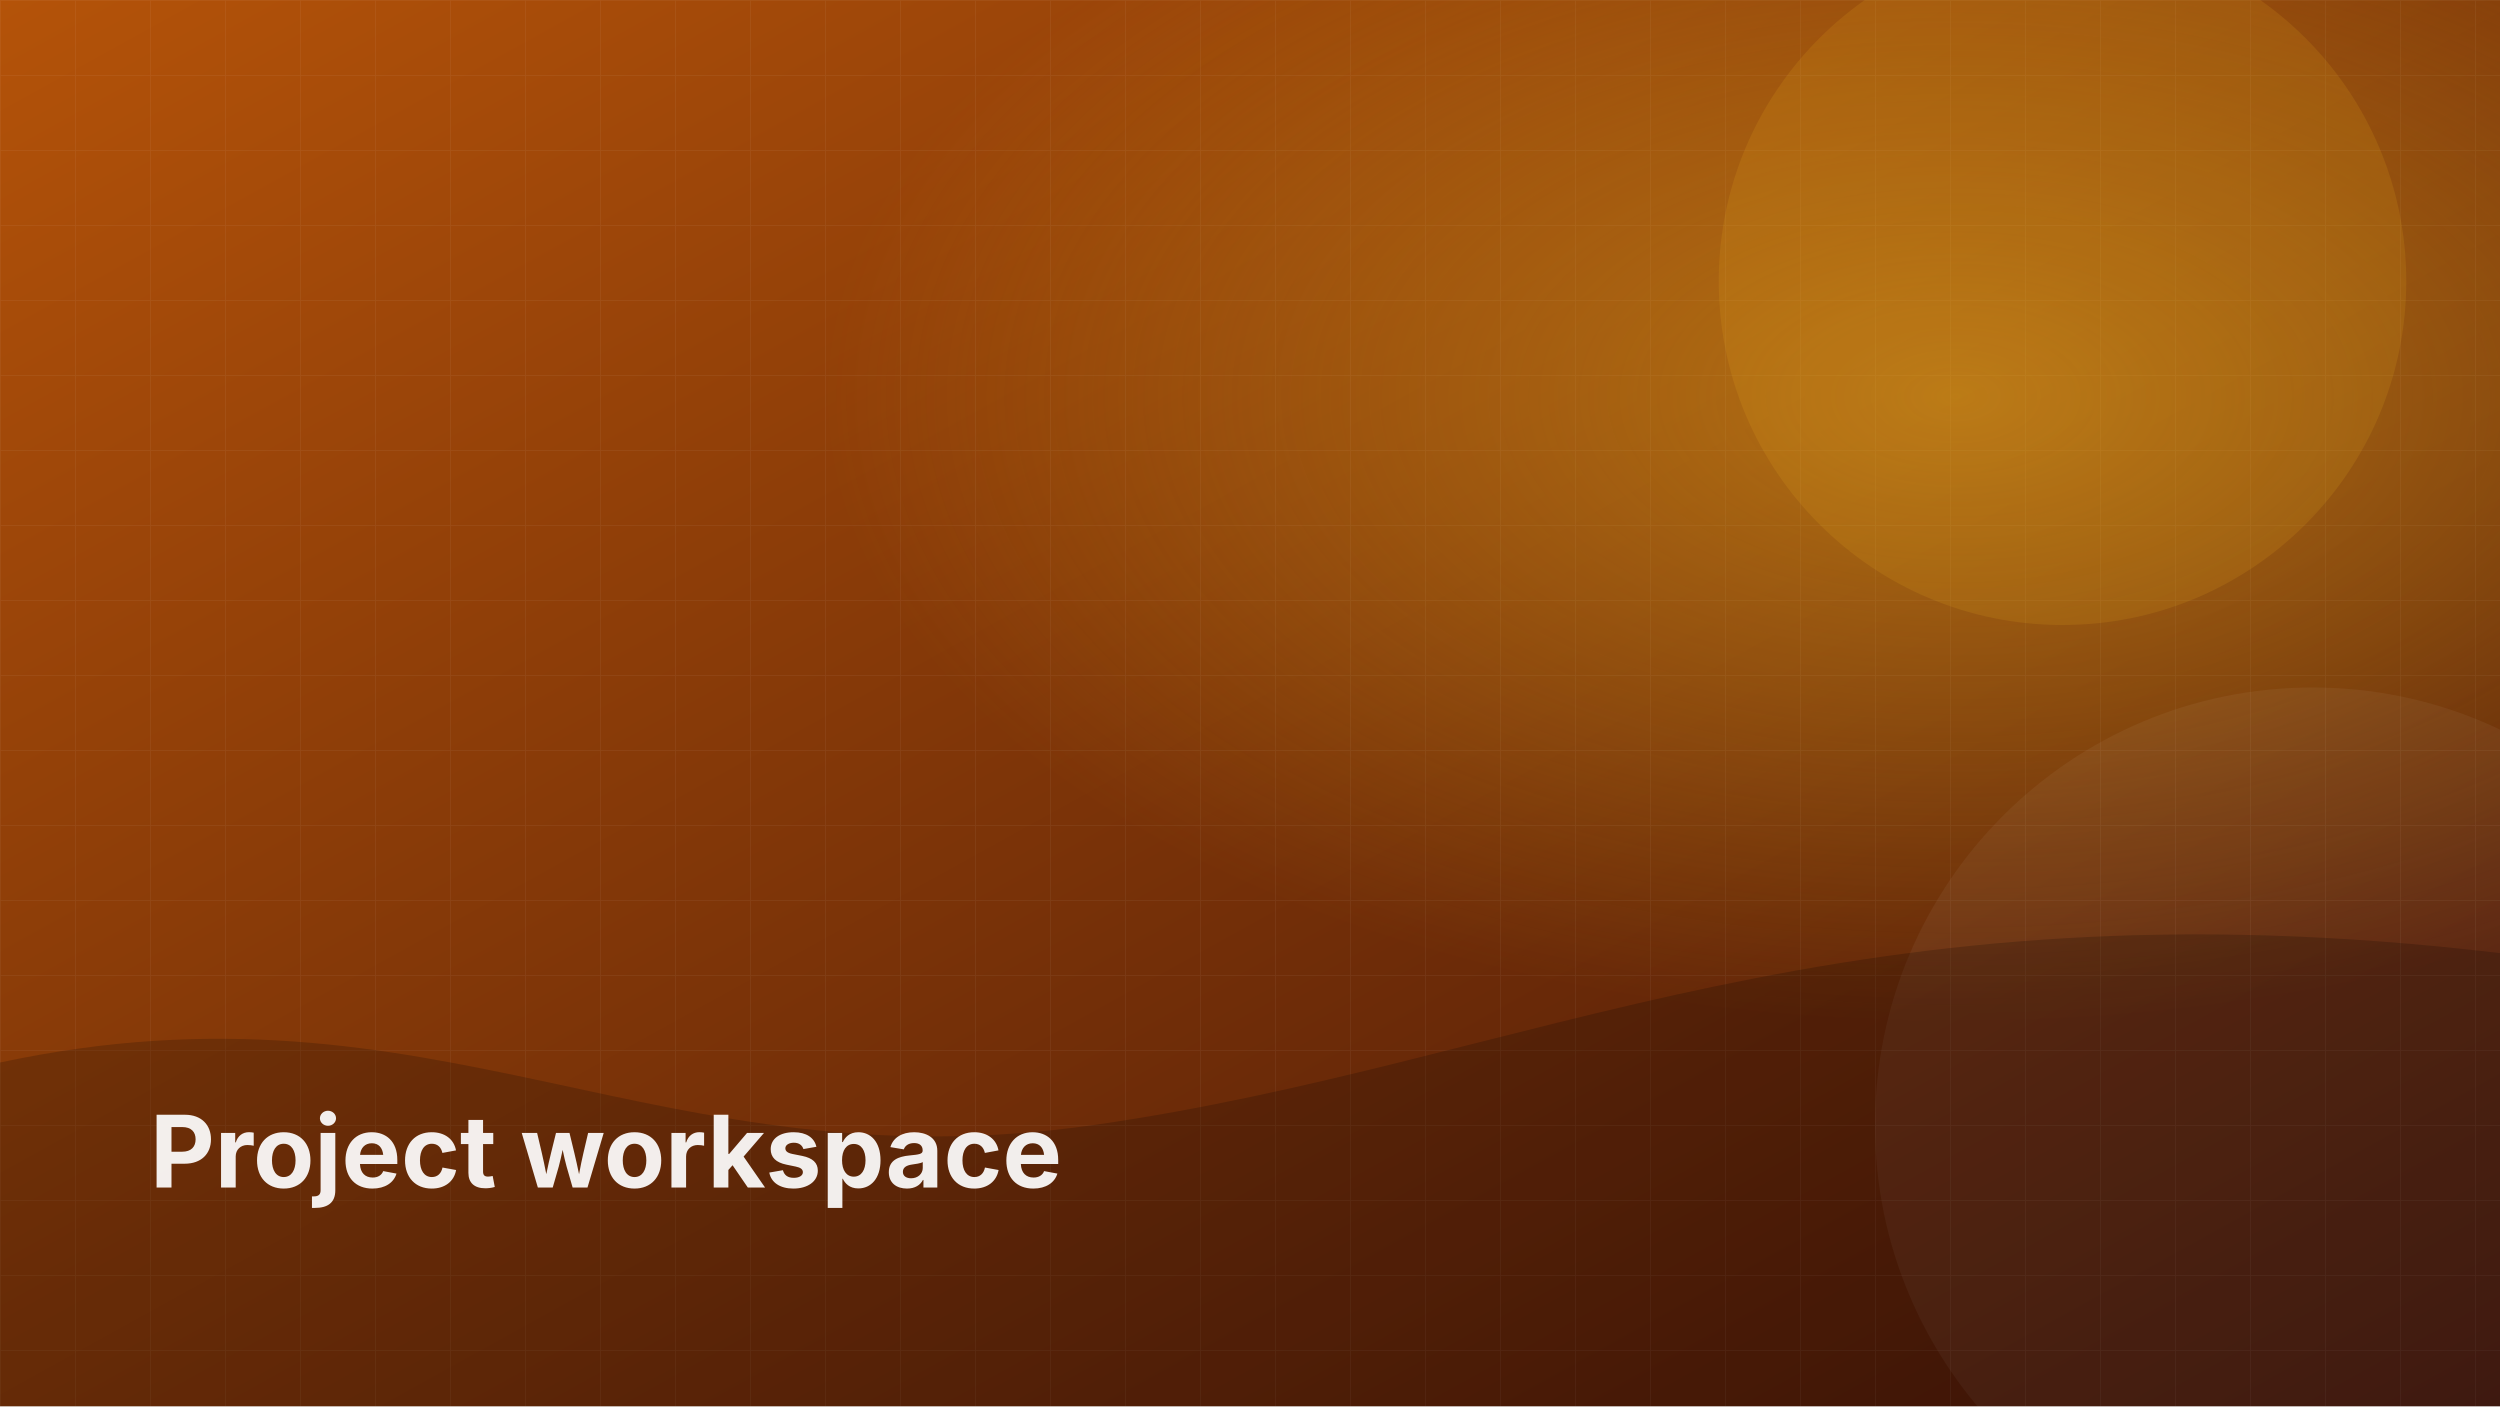
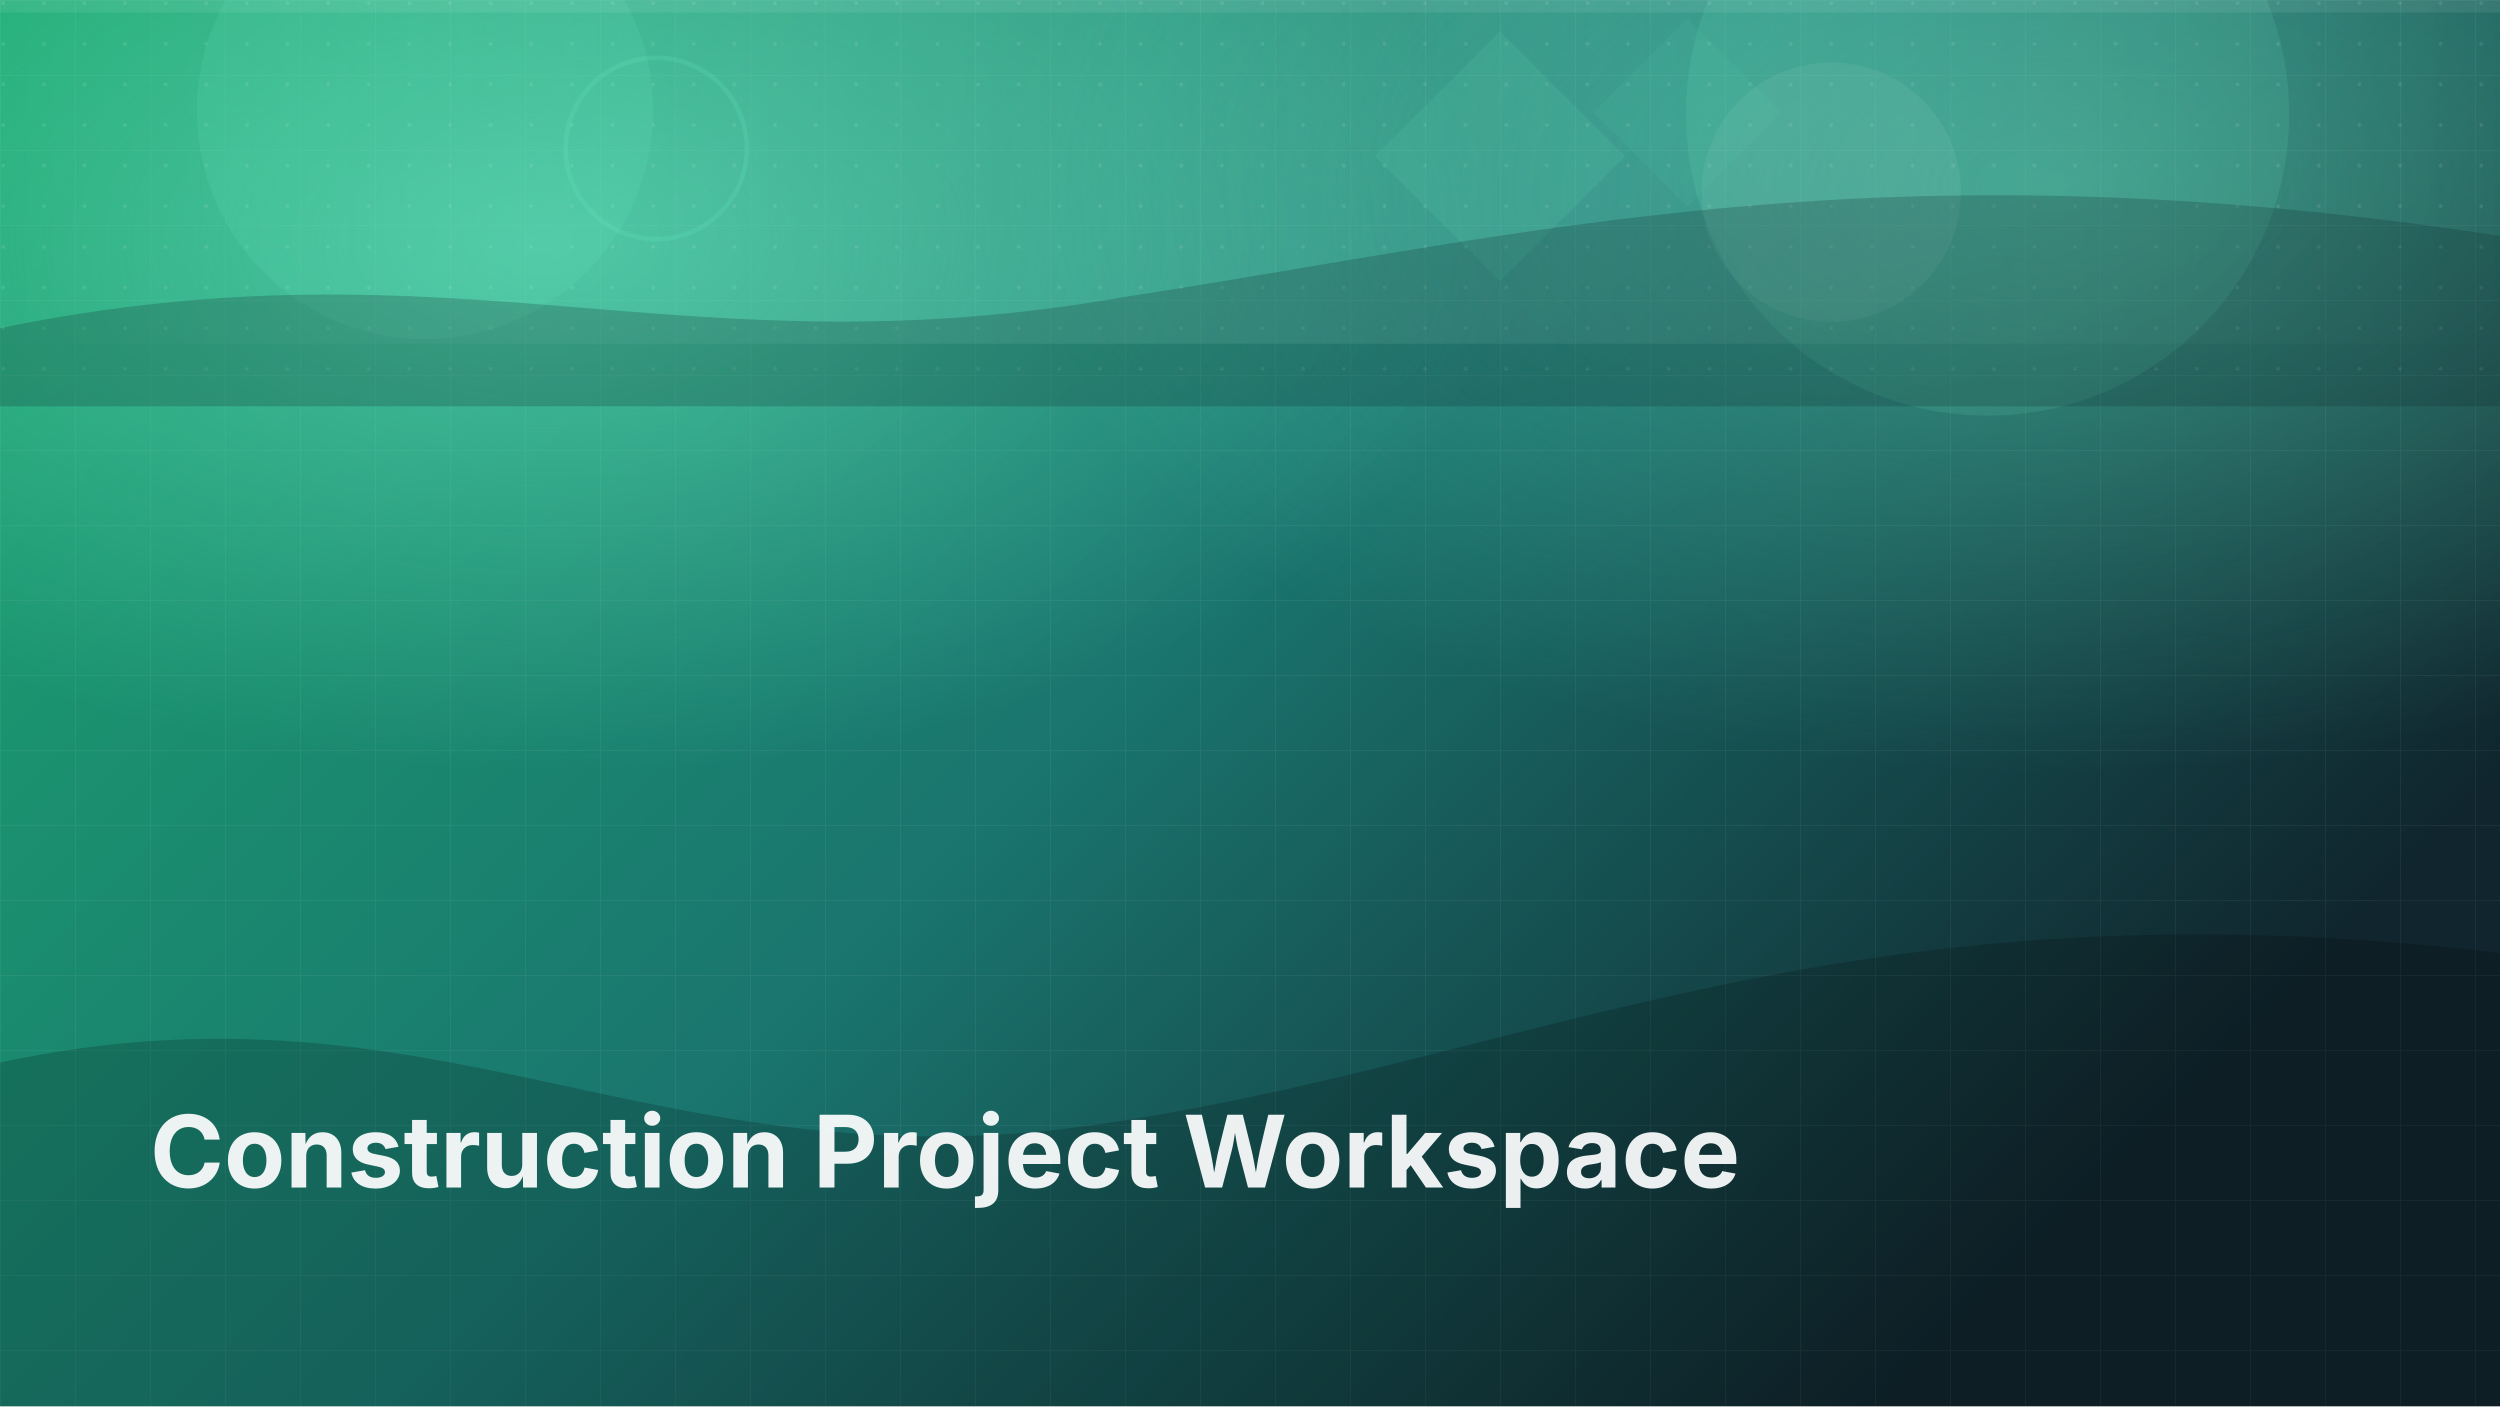
- <svg xmlns="http://www.w3.org/2000/svg" width="1600" height="900" viewBox="0 0 1600 900" role="img" aria-label="Project workspace">
+ <svg xmlns="http://www.w3.org/2000/svg" width="1600" height="900" viewBox="0 0 1600 900" role="img" aria-label="Construction Project Workspace">
  <defs>
-     <linearGradient id="g" x1="0" y1="0" x2="1" y2="1">
-       <stop offset="0%" stop-color="#b45309" />
-       <stop offset="100%" stop-color="#431407" />
+     <linearGradient id="g" x1="0" y1="0" x2="1" y2="0.55">
+       <stop offset="0%" stop-color="#1ba76f" />
+       <stop offset="55%" stop-color="#1a756f" />
+       <stop offset="100%" stop-color="#10252d" />
    </linearGradient>
-     <radialGradient id="glow" cx="78%" cy="28%" r="45%">
-       <stop offset="0%" stop-color="#fbbf24" stop-opacity="0.45" />
-       <stop offset="100%" stop-color="#fbbf24" stop-opacity="0" />
+     <linearGradient id="sheen" x1="0" y1="0" x2="1" y2="0">
+       <stop offset="0%" stop-color="#ffffff" stop-opacity="0" />
+       <stop offset="45%" stop-color="#a0eede" stop-opacity="0.18" />
+       <stop offset="100%" stop-color="#ffffff" stop-opacity="0" />
+     </linearGradient>
+     <radialGradient id="glowA" cx="22%" cy="17%" r="38%">
+       <stop offset="0%" stop-color="#6eedc7" stop-opacity="0.55" />
+       <stop offset="100%" stop-color="#6eedc7" stop-opacity="0" />
+     </radialGradient>
+     <radialGradient id="glowB" cx="82%" cy="13%" r="42%">
+       <stop offset="0%" stop-color="#6eedc7" stop-opacity="0.4" />
+       <stop offset="100%" stop-color="#6eedc7" stop-opacity="0" />
    </radialGradient>
    <pattern id="grid" width="48" height="48" patternUnits="userSpaceOnUse">
-       <path d="M48 0H0V48" fill="none" stroke="white" stroke-opacity="0.06" stroke-width="1" />
+       <path d="M48 0H0V48" fill="none" stroke="white" stroke-opacity="0.07" stroke-width="1" />
+     </pattern>
+     <pattern id="dots" width="26" height="26" patternUnits="userSpaceOnUse">
+       <circle cx="2" cy="2" r="1.2" fill="white" fill-opacity="0.1" />
    </pattern>
  </defs>
  <rect width="1600" height="900" fill="url(#g)" />
  <rect width="1600" height="900" fill="url(#grid)" />
-   <rect width="1600" height="900" fill="url(#glow)" />
-   <circle cx="1320" cy="180" r="220" fill="#fbbf24" fill-opacity="0.12" />
-   <circle cx="1480" cy="720" r="280" fill="white" fill-opacity="0.05" />
+   <rect width="1600" height="220" fill="url(#sheen)" />
+   <rect width="1600" height="900" fill="url(#glowA)" />
+   <rect width="1600" height="900" fill="url(#glowB)" />
+   <rect width="1600" height="260" fill="url(#dots)" />
+   <circle cx="272" cy="71" r="146" fill="#6eedc7" fill-opacity="0.13" />
+   <circle cx="1272" cy="73" r="193" fill="#6eedc7" fill-opacity="0.12" />
+   <circle cx="1172" cy="123" r="83" fill="#ffffff" fill-opacity="0.06" />
+   <path d="M960 20 L1040 100 L960 180 L880 100 Z" fill="#6eedc7" fill-opacity="0.1" />
+   <path d="M1080 12 L1140 72 L1080 132 L1020 72 Z" fill="#6eedc7" fill-opacity="0.06" />
+   <circle cx="420" cy="95" r="58" fill="none" stroke="#6eedc7" stroke-opacity="0.16" stroke-width="3" />
+   <path d="M0 210 C293 150 436.5 240 720 190 C980 150 1203.5 90 1600 151 V260 H0 Z" fill="#10252d" fill-opacity="0.22" />
+   <path d="M0 0 H1600 V8 H0 Z" fill="#ffffff" fill-opacity="0.08" />
  <path d="M0 680 C280 620 420 760 700 720 C980 680 1180 560 1600 610 V900 H0 Z" fill="black" fill-opacity="0.18" />
-   <text x="96" y="760" fill="white" fill-opacity="0.92" font-family="ui-sans-serif, system-ui, -apple-system, Segoe UI, sans-serif" font-size="64" font-weight="650">Project workspace</text>
+   <text x="96" y="760" fill="white" fill-opacity="0.92" font-family="ui-sans-serif, system-ui, -apple-system, Segoe UI, sans-serif" font-size="64" font-weight="650">Construction Project Workspace</text>
</svg>
